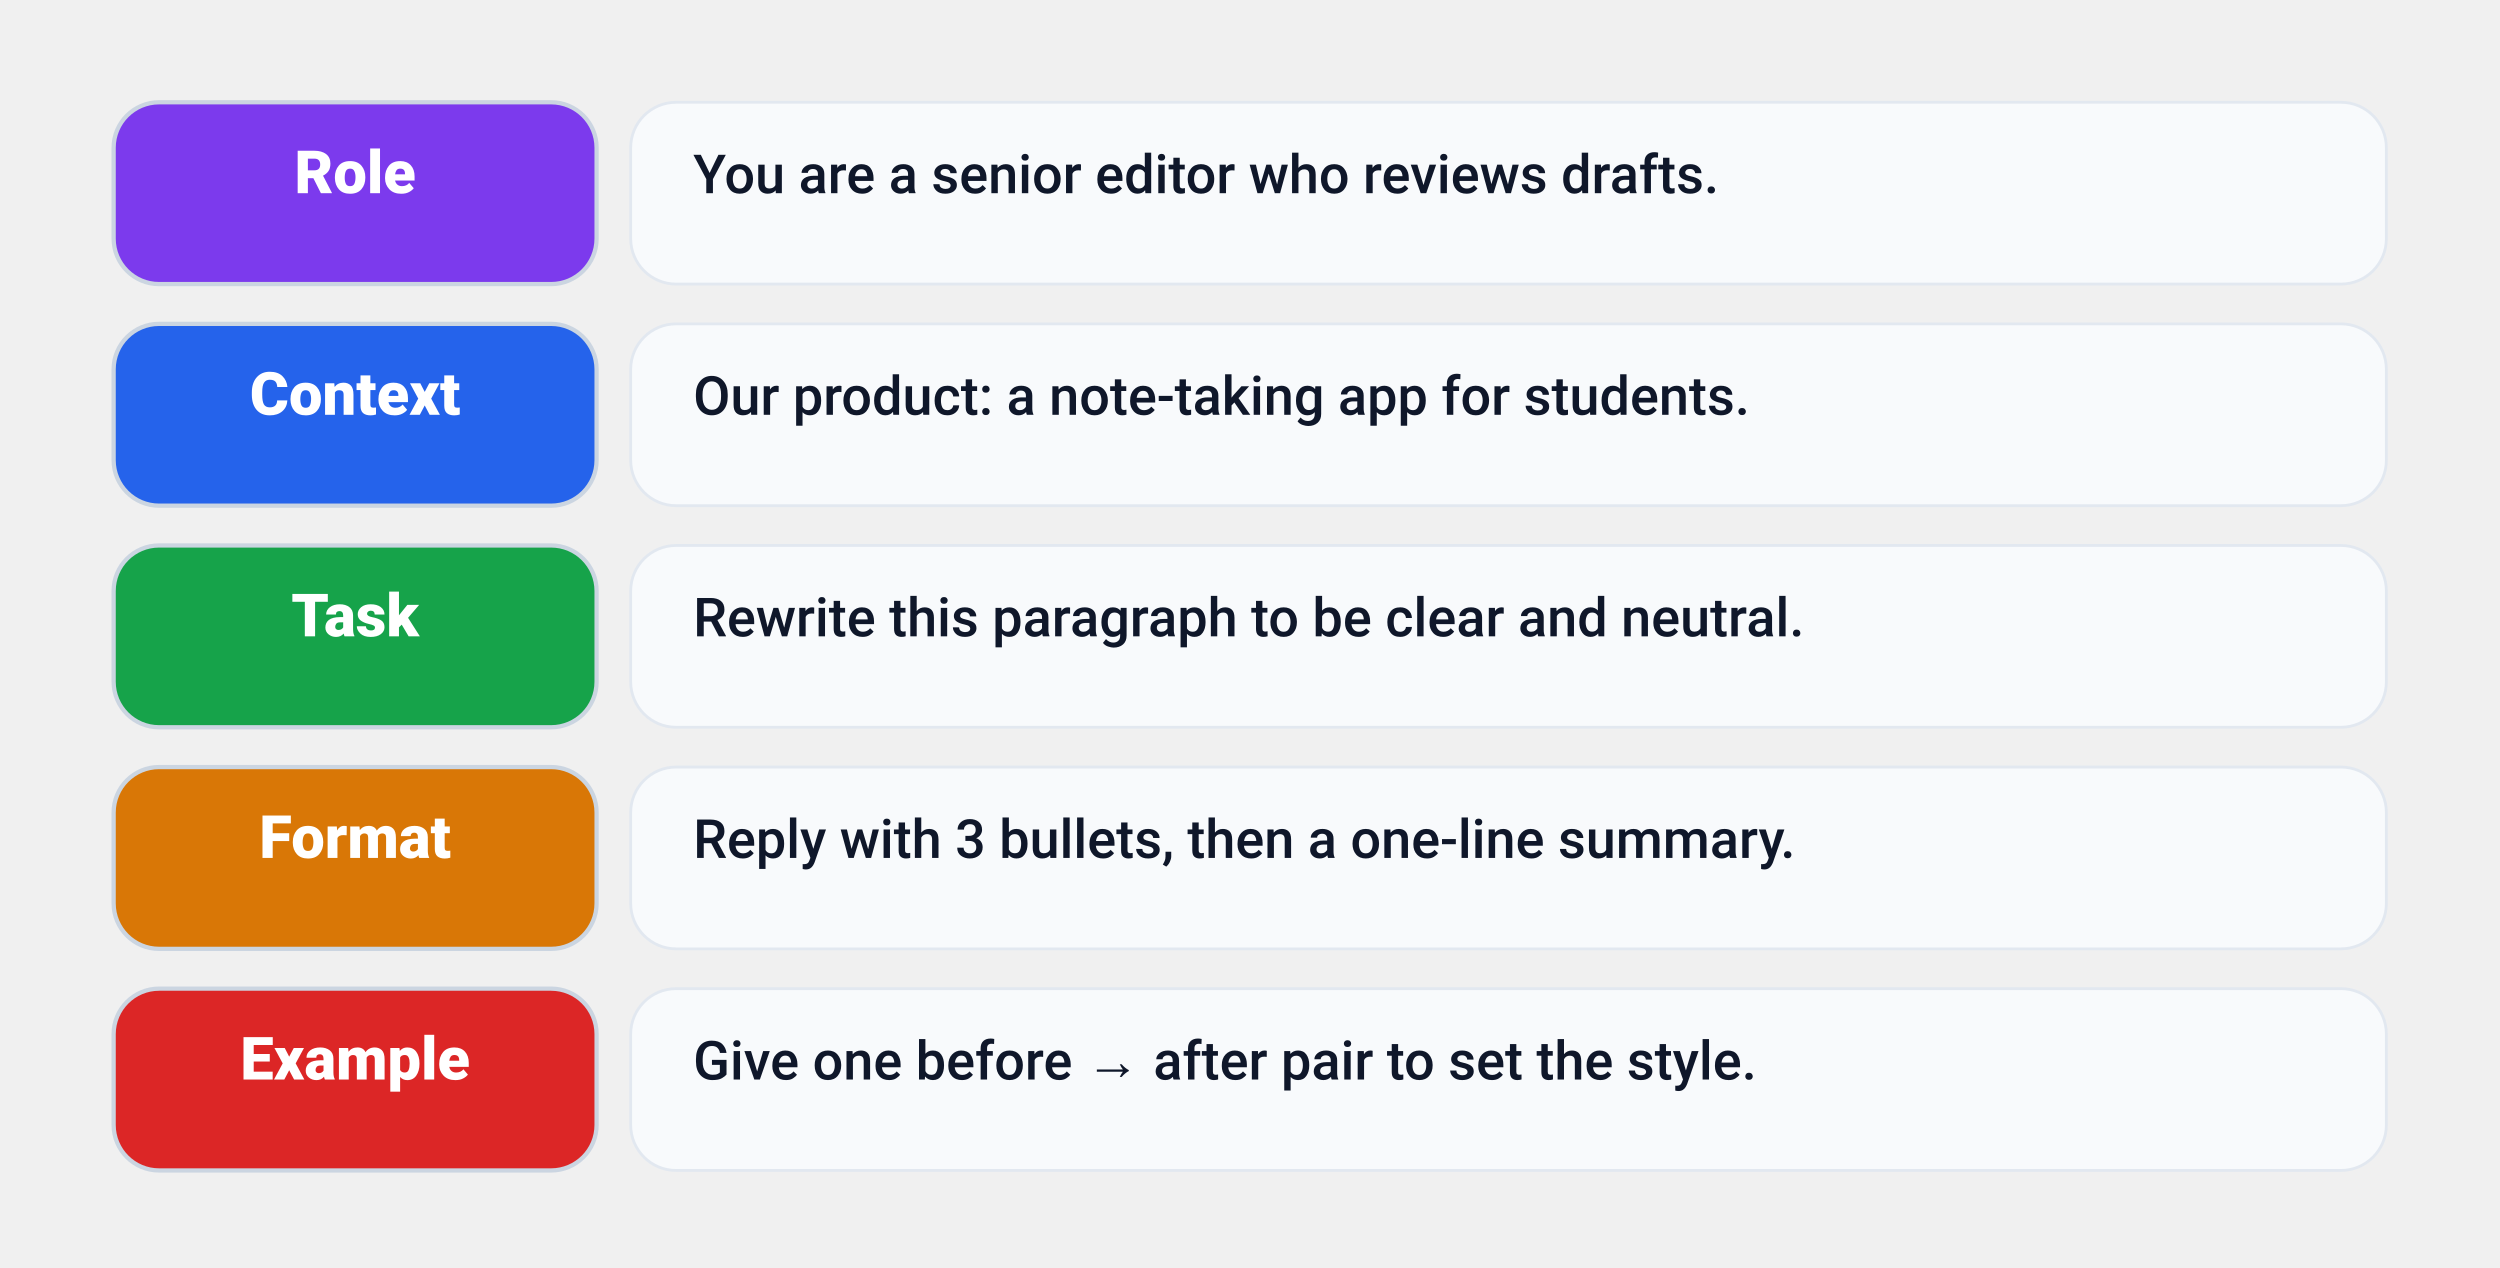
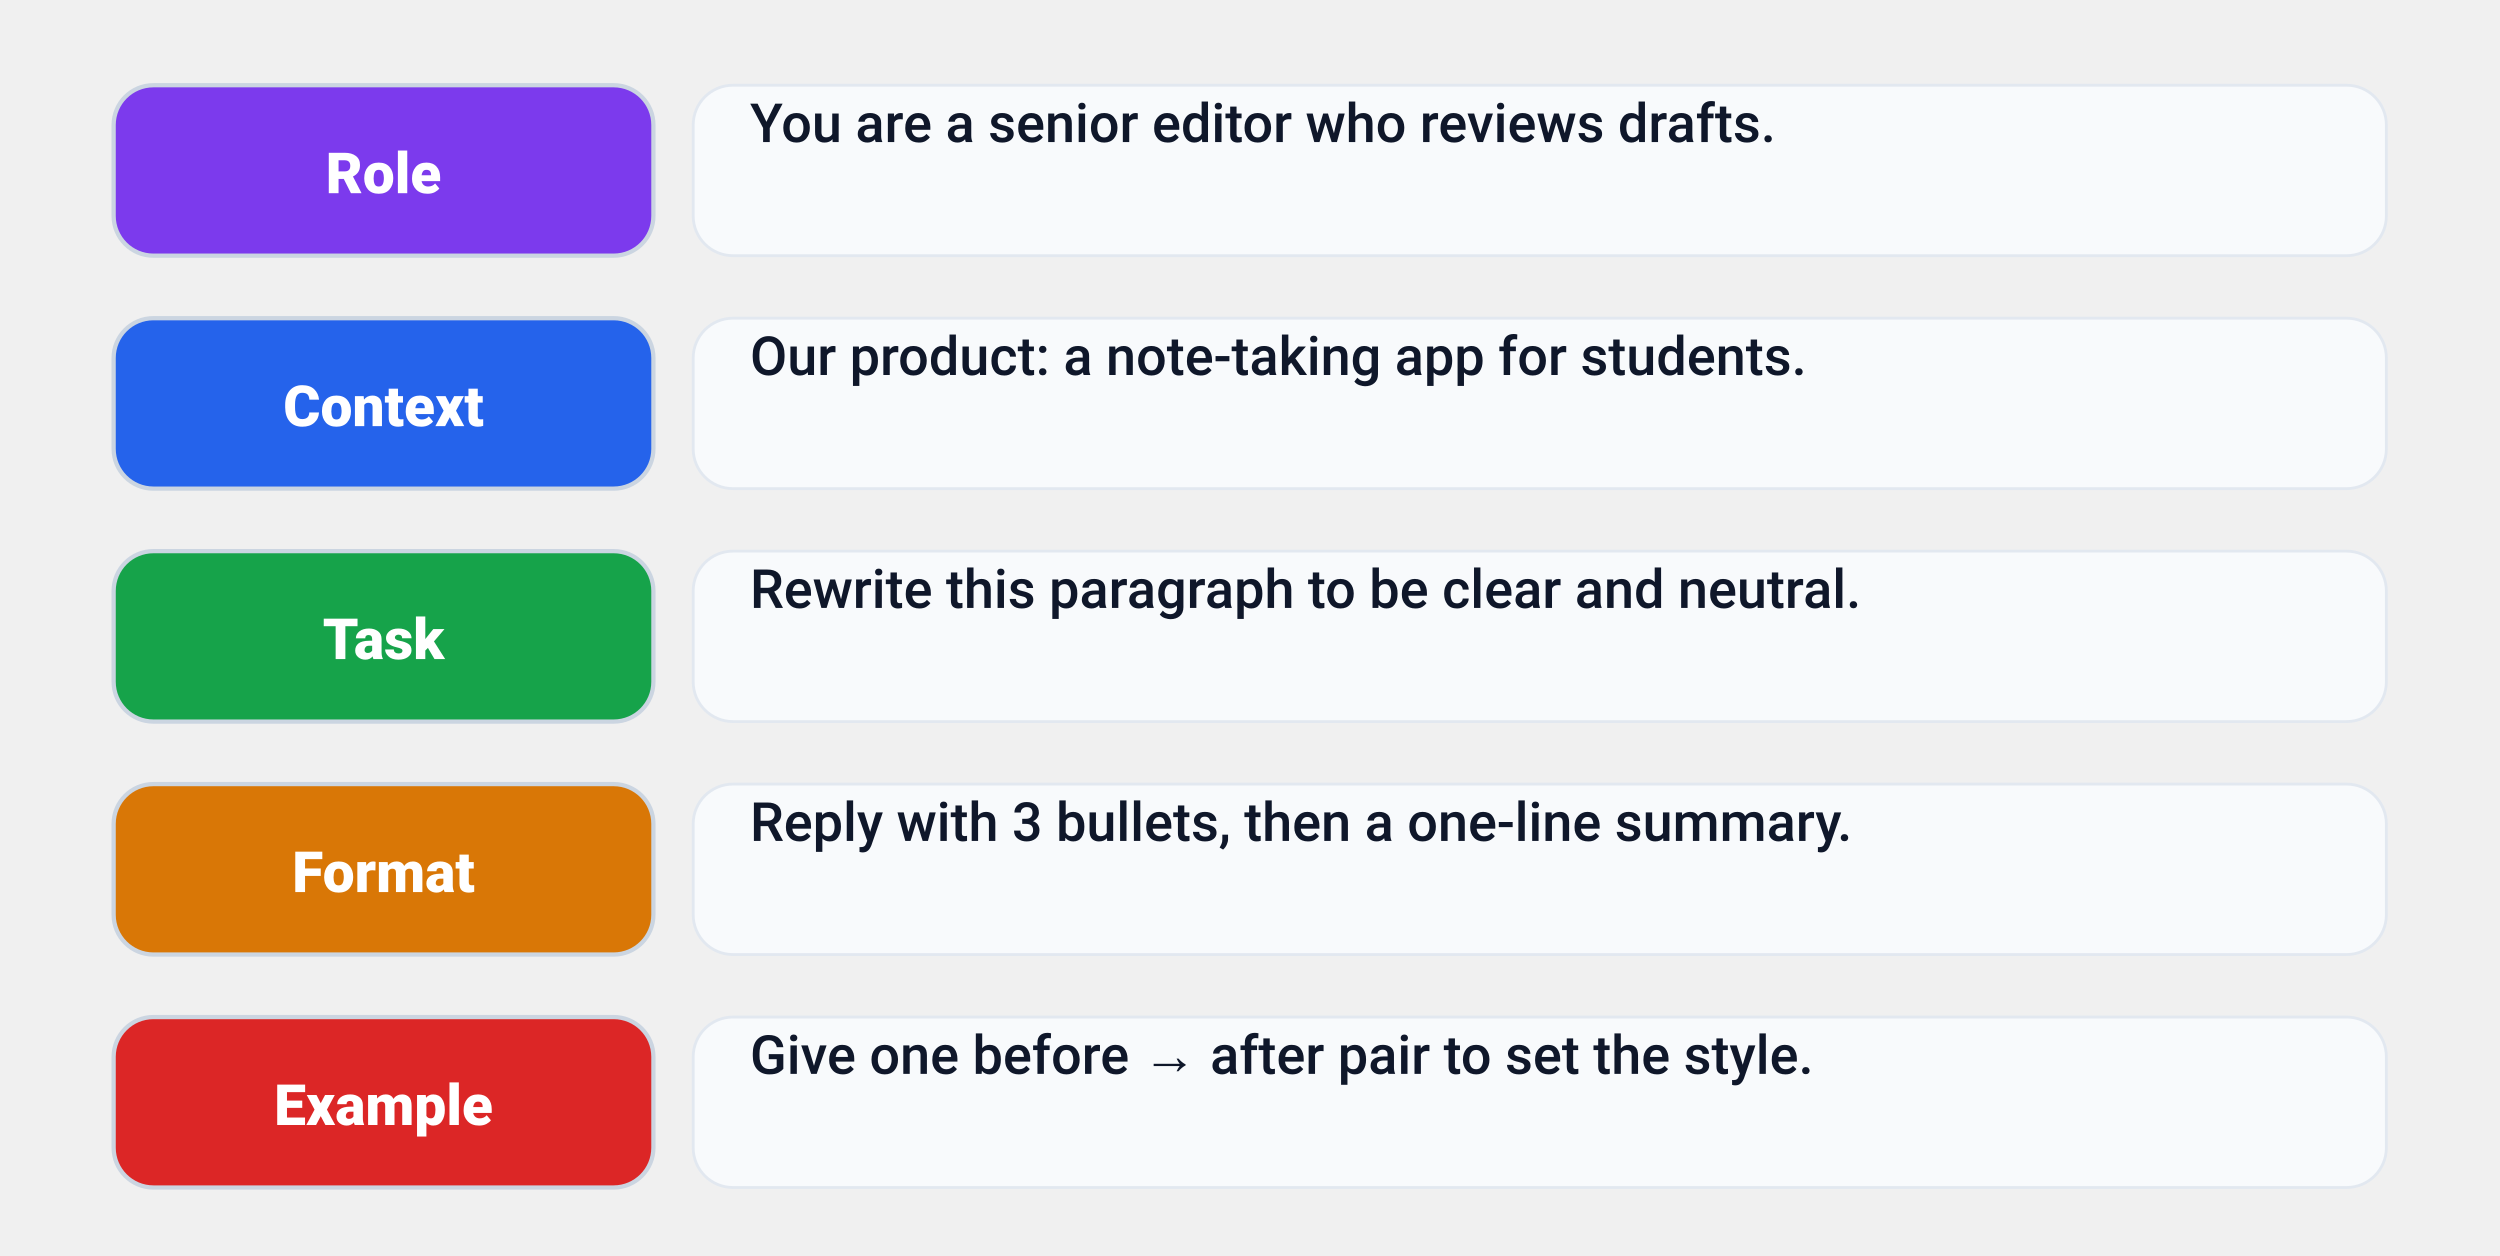
- <svg xmlns="http://www.w3.org/2000/svg" viewBox="0 0 880 446" role="img" font-family="system-ui, -apple-system, 'Segoe UI', Roboto, Arial, sans-serif">
-   <rect x="40" y="36" width="170" height="64" rx="16" fill="#7c3aed" stroke="#cbd5e1" stroke-width="1.5" />
-   <text x="125.0" y="68" text-anchor="middle" font-family="system-ui, -apple-system, 'Segoe UI', Roboto, Arial, sans-serif" font-size="21" font-weight="800" fill="#ffffff">Role</text>
-   <rect x="222" y="36" width="618" height="64" rx="16" fill="#f8fafc" stroke="#e2e8f0" stroke-width="1" />
-   <text x="244" y="68" text-anchor="start" font-family="system-ui, -apple-system, 'Segoe UI', Roboto, Arial, sans-serif" font-size="19" font-weight="500" fill="#0f172a">You are a senior editor who reviews drafts.</text>
-   <rect x="40" y="114" width="170" height="64" rx="16" fill="#2563eb" stroke="#cbd5e1" stroke-width="1.5" />
-   <text x="125.0" y="146" text-anchor="middle" font-family="system-ui, -apple-system, 'Segoe UI', Roboto, Arial, sans-serif" font-size="21" font-weight="800" fill="#ffffff">Context</text>
-   <rect x="222" y="114" width="618" height="64" rx="16" fill="#f8fafc" stroke="#e2e8f0" stroke-width="1" />
-   <text x="244" y="146" text-anchor="start" font-family="system-ui, -apple-system, 'Segoe UI', Roboto, Arial, sans-serif" font-size="19" font-weight="500" fill="#0f172a">Our product: a note-taking app for students.</text>
-   <rect x="40" y="192" width="170" height="64" rx="16" fill="#16a34a" stroke="#cbd5e1" stroke-width="1.5" />
-   <text x="125.0" y="224" text-anchor="middle" font-family="system-ui, -apple-system, 'Segoe UI', Roboto, Arial, sans-serif" font-size="21" font-weight="800" fill="#ffffff">Task</text>
-   <rect x="222" y="192" width="618" height="64" rx="16" fill="#f8fafc" stroke="#e2e8f0" stroke-width="1" />
-   <text x="244" y="224" text-anchor="start" font-family="system-ui, -apple-system, 'Segoe UI', Roboto, Arial, sans-serif" font-size="19" font-weight="500" fill="#0f172a">Rewrite this paragraph to be clear and neutral.</text>
-   <rect x="40" y="270" width="170" height="64" rx="16" fill="#d97706" stroke="#cbd5e1" stroke-width="1.5" />
-   <text x="125.0" y="302" text-anchor="middle" font-family="system-ui, -apple-system, 'Segoe UI', Roboto, Arial, sans-serif" font-size="21" font-weight="800" fill="#ffffff">Format</text>
-   <rect x="222" y="270" width="618" height="64" rx="16" fill="#f8fafc" stroke="#e2e8f0" stroke-width="1" />
-   <text x="244" y="302" text-anchor="start" font-family="system-ui, -apple-system, 'Segoe UI', Roboto, Arial, sans-serif" font-size="19" font-weight="500" fill="#0f172a">Reply with 3 bullets, then a one-line summary.</text>
-   <rect x="40" y="348" width="170" height="64" rx="16" fill="#dc2626" stroke="#cbd5e1" stroke-width="1.5" />
-   <text x="125.0" y="380" text-anchor="middle" font-family="system-ui, -apple-system, 'Segoe UI', Roboto, Arial, sans-serif" font-size="21" font-weight="800" fill="#ffffff">Example</text>
-   <rect x="222" y="348" width="618" height="64" rx="16" fill="#f8fafc" stroke="#e2e8f0" stroke-width="1" />
-   <text x="244" y="380" text-anchor="start" font-family="system-ui, -apple-system, 'Segoe UI', Roboto, Arial, sans-serif" font-size="19" font-weight="500" fill="#0f172a">Give one before → after pair to set the style.</text>
+ <svg xmlns="http://www.w3.org/2000/svg" viewBox="0 0 880 442" role="img" font-family="system-ui, -apple-system, 'Segoe UI', Roboto, Arial, sans-serif">
+   <rect x="40" y="30" width="190" height="60" rx="14" fill="#7c3aed" stroke="#cbd5e1" stroke-width="1.5" />
+   <text x="135" y="68" text-anchor="middle" font-family="system-ui, -apple-system, 'Segoe UI', Roboto, Arial, sans-serif" font-size="20" font-weight="800" fill="#ffffff">Role</text>
+   <rect x="244" y="30" width="596" height="60" rx="14" fill="#f8fafc" stroke="#e2e8f0" stroke-width="1" />
+   <text x="264" y="50" text-anchor="start" font-family="system-ui, -apple-system, 'Segoe UI', Roboto, Arial, sans-serif" font-size="19" font-weight="500" fill="#0f172a">You are a senior editor who reviews drafts.</text>
+   <rect x="40" y="112" width="190" height="60" rx="14" fill="#2563eb" stroke="#cbd5e1" stroke-width="1.5" />
+   <text x="135" y="150" text-anchor="middle" font-family="system-ui, -apple-system, 'Segoe UI', Roboto, Arial, sans-serif" font-size="20" font-weight="800" fill="#ffffff">Context</text>
+   <rect x="244" y="112" width="596" height="60" rx="14" fill="#f8fafc" stroke="#e2e8f0" stroke-width="1" />
+   <text x="264" y="132" text-anchor="start" font-family="system-ui, -apple-system, 'Segoe UI', Roboto, Arial, sans-serif" font-size="19" font-weight="500" fill="#0f172a">Our product: a note-taking app for students.</text>
+   <rect x="40" y="194" width="190" height="60" rx="14" fill="#16a34a" stroke="#cbd5e1" stroke-width="1.5" />
+   <text x="135" y="232" text-anchor="middle" font-family="system-ui, -apple-system, 'Segoe UI', Roboto, Arial, sans-serif" font-size="20" font-weight="800" fill="#ffffff">Task</text>
+   <rect x="244" y="194" width="596" height="60" rx="14" fill="#f8fafc" stroke="#e2e8f0" stroke-width="1" />
+   <text x="264" y="214" text-anchor="start" font-family="system-ui, -apple-system, 'Segoe UI', Roboto, Arial, sans-serif" font-size="19" font-weight="500" fill="#0f172a">Rewrite this paragraph to be clear and neutral.</text>
+   <rect x="40" y="276" width="190" height="60" rx="14" fill="#d97706" stroke="#cbd5e1" stroke-width="1.5" />
+   <text x="135" y="314" text-anchor="middle" font-family="system-ui, -apple-system, 'Segoe UI', Roboto, Arial, sans-serif" font-size="20" font-weight="800" fill="#ffffff">Format</text>
+   <rect x="244" y="276" width="596" height="60" rx="14" fill="#f8fafc" stroke="#e2e8f0" stroke-width="1" />
+   <text x="264" y="296" text-anchor="start" font-family="system-ui, -apple-system, 'Segoe UI', Roboto, Arial, sans-serif" font-size="19" font-weight="500" fill="#0f172a">Reply with 3 bullets, then a one-line summary.</text>
+   <rect x="40" y="358" width="190" height="60" rx="14" fill="#dc2626" stroke="#cbd5e1" stroke-width="1.5" />
+   <text x="135" y="396" text-anchor="middle" font-family="system-ui, -apple-system, 'Segoe UI', Roboto, Arial, sans-serif" font-size="20" font-weight="800" fill="#ffffff">Example</text>
+   <rect x="244" y="358" width="596" height="60" rx="14" fill="#f8fafc" stroke="#e2e8f0" stroke-width="1" />
+   <text x="264" y="378" text-anchor="start" font-family="system-ui, -apple-system, 'Segoe UI', Roboto, Arial, sans-serif" font-size="19" font-weight="500" fill="#0f172a">Give one before → after pair to set the style.</text>
</svg>
